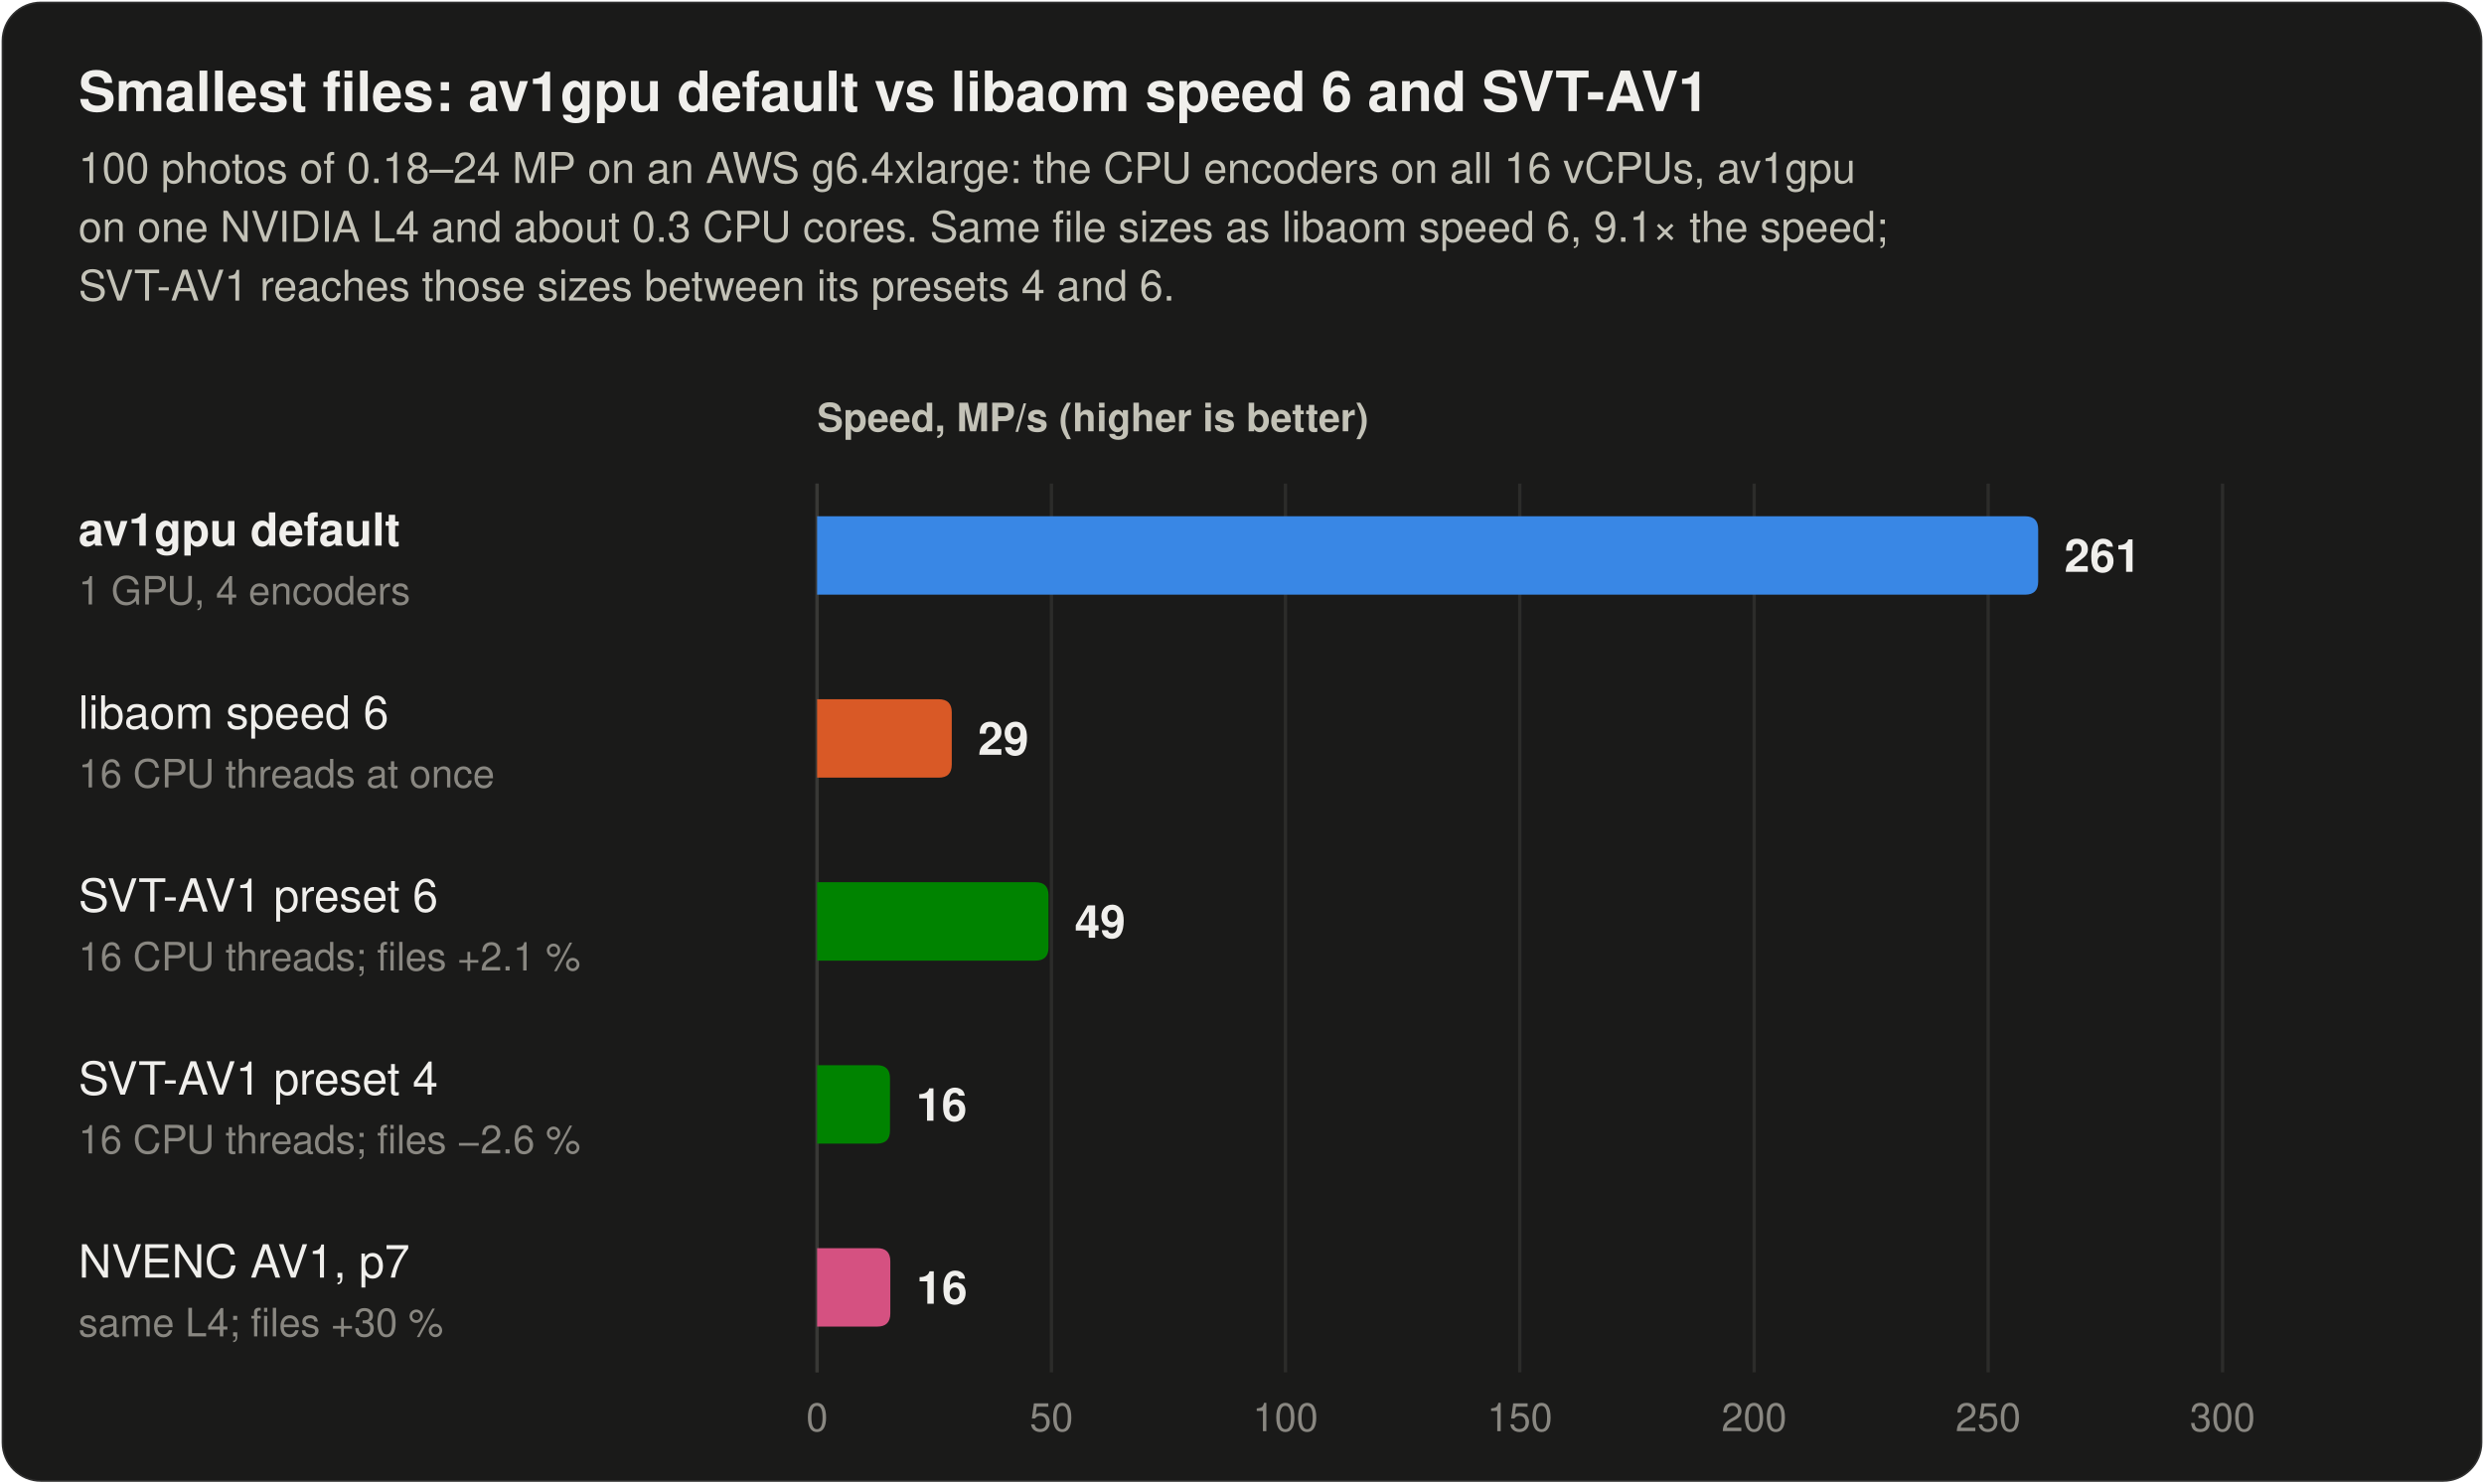
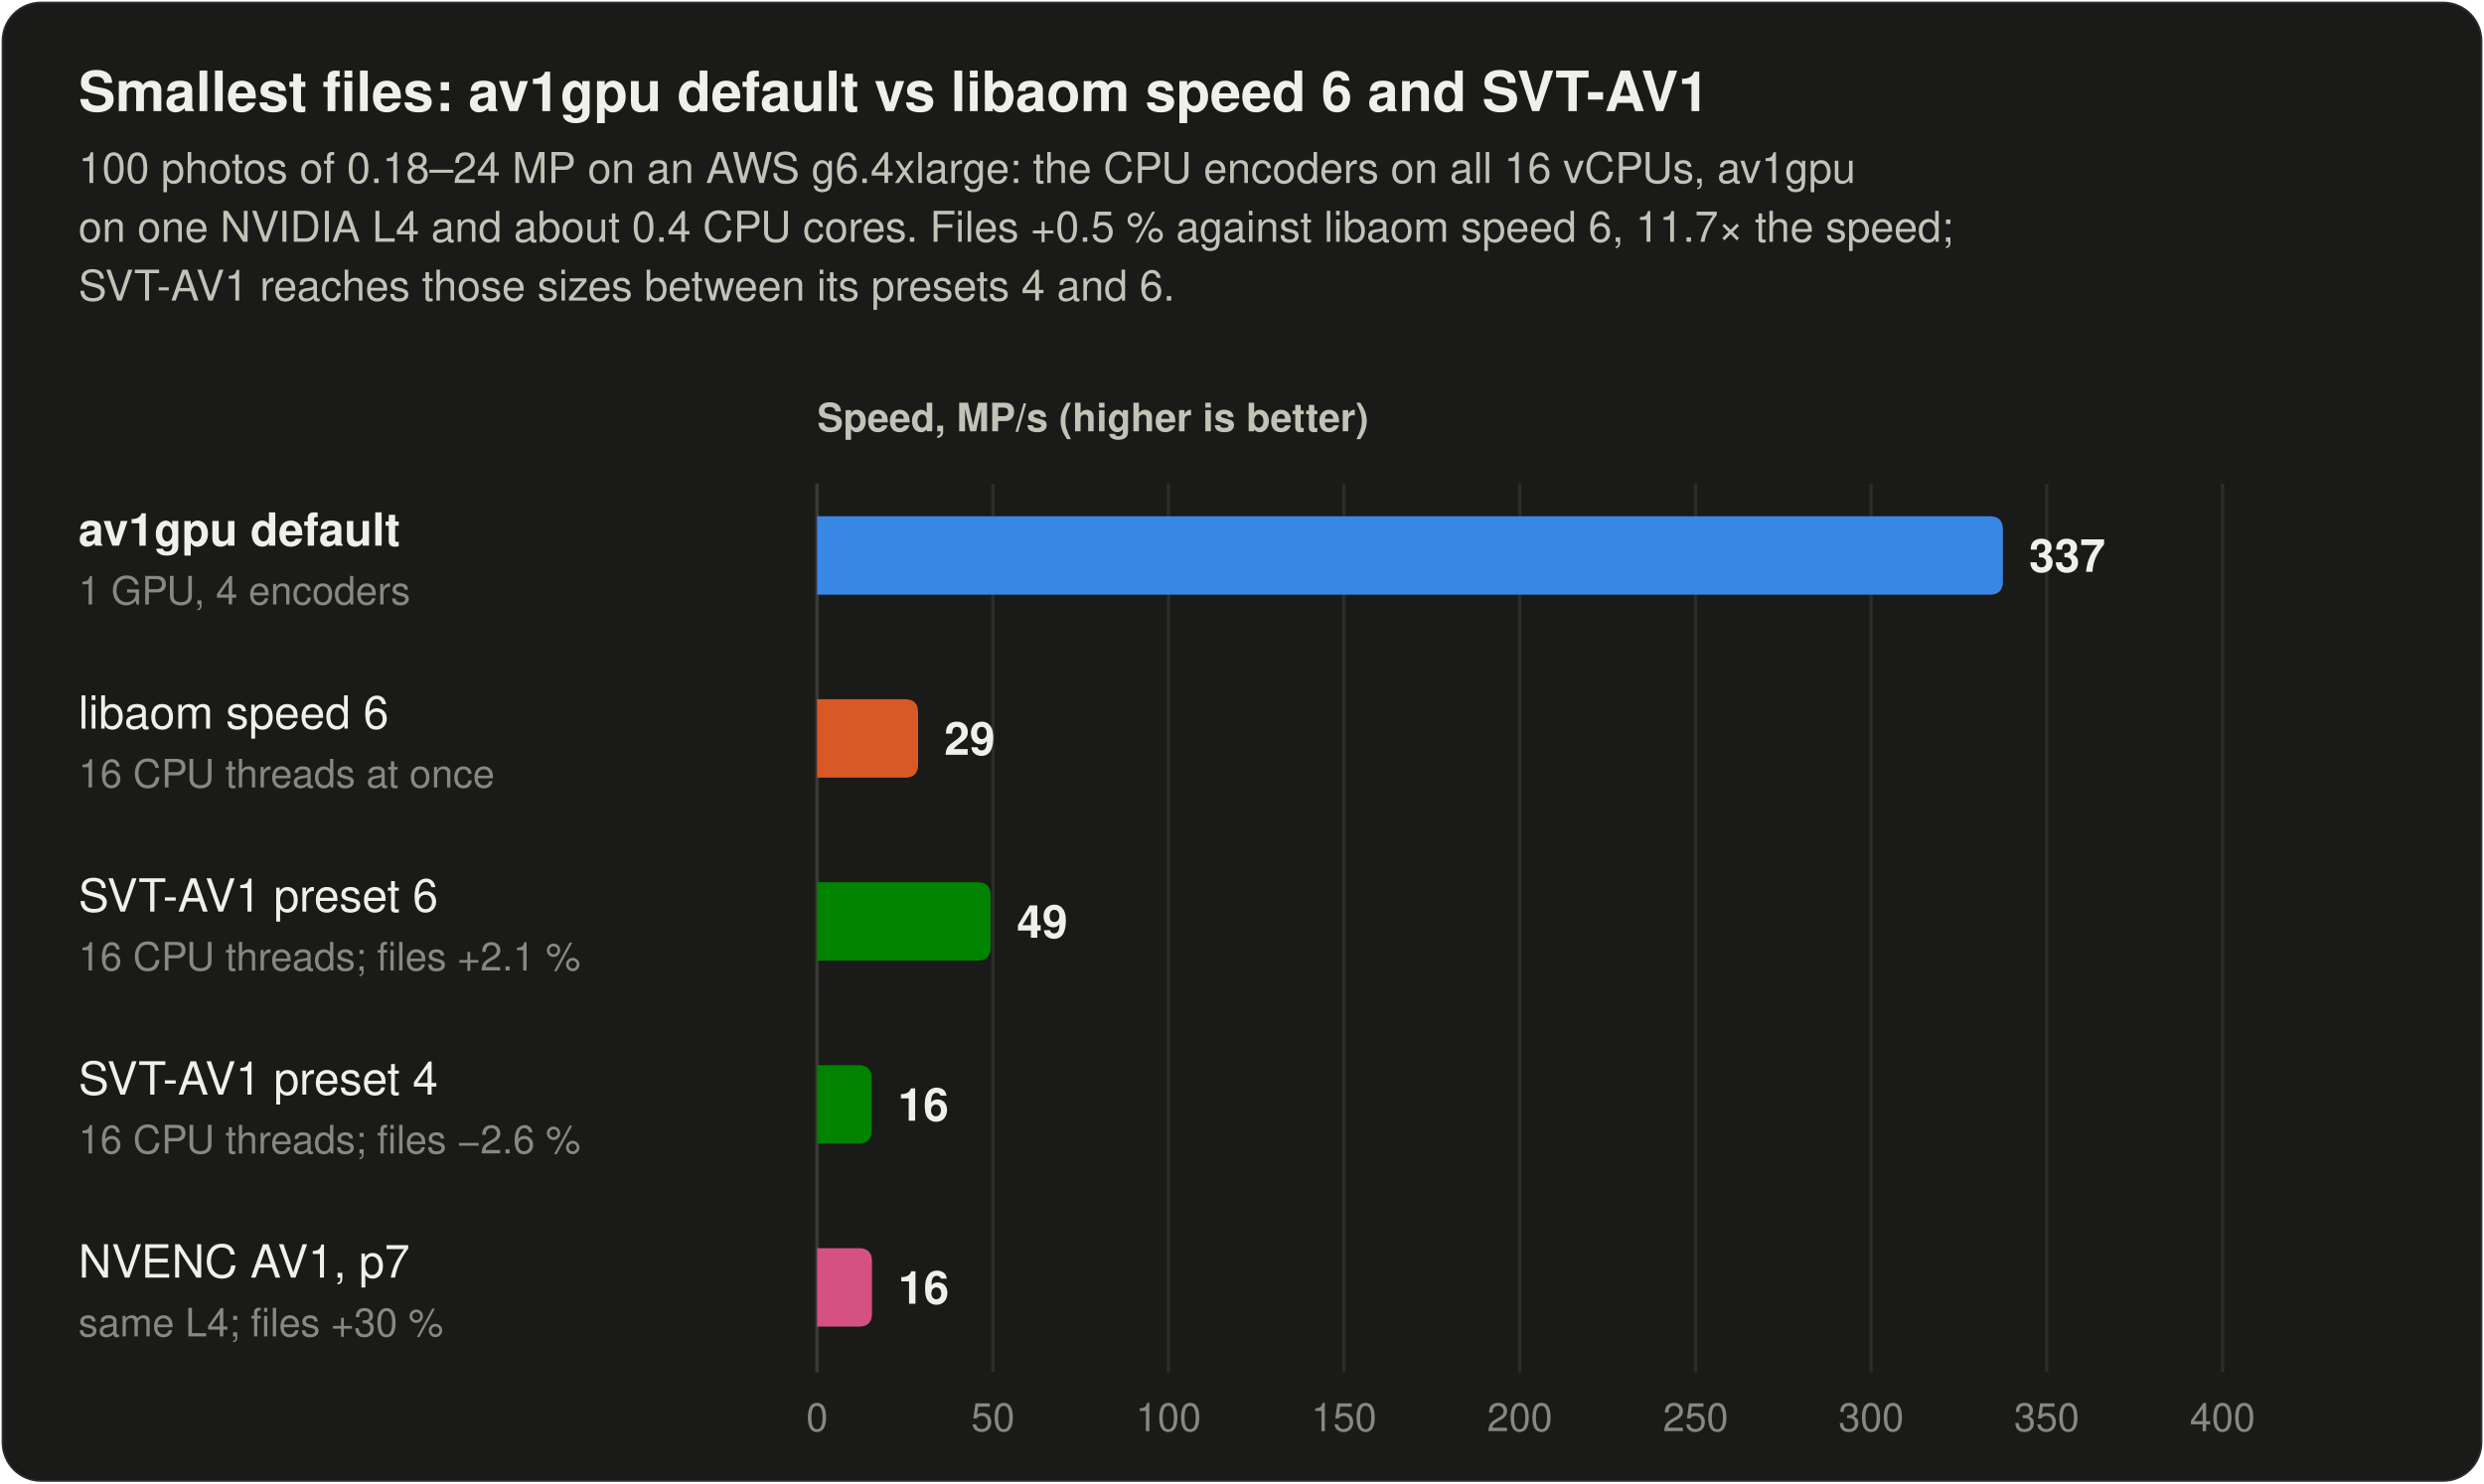
<svg xmlns="http://www.w3.org/2000/svg" width="760" height="454" viewBox="0 0 760 454" font-family="system-ui,-apple-system,'Segoe UI',Helvetica,Arial,sans-serif" role="img" aria-label="Smallest files: av1gpu default vs libaom speed 6 and SVT-AV1">
  <rect x="0.5" y="0.5" width="759" height="453" rx="12" fill="#1a1a19" stroke="rgba(255,255,255,0.10)" />
  <text x="24.0" y="34.0" font-size="17" fill="#f0efec" text-anchor="start" font-weight="600">Smallest files: av1gpu default vs libaom speed 6 and SVT-AV1</text>
  <text x="24.0" y="56.0" font-size="13" fill="#c3c2b7" text-anchor="start" font-weight="400">100 photos of 0.18–24 MP on an AWS g6.4xlarge: the CPU encoders on all 16 vCPUs, av1gpu</text>
-   <text x="24.0" y="74.0" font-size="13" fill="#c3c2b7" text-anchor="start" font-weight="400">on one NVIDIA L4 and about 0.3 CPU cores. Same file sizes as libaom speed 6, 9.1× the speed;</text>
+   <text x="24.0" y="74.0" font-size="13" fill="#c3c2b7" text-anchor="start" font-weight="400">on one NVIDIA L4 and about 0.4 CPU cores. Files +0.5 % against libaom speed 6, 11.7× the speed;</text>
  <text x="24.0" y="92.0" font-size="13" fill="#c3c2b7" text-anchor="start" font-weight="400">SVT-AV1 reaches those sizes between its presets 4 and 6.</text>
  <text x="250.0" y="132.0" font-size="12" fill="#c3c2b7" text-anchor="start" font-weight="600">Speed, MP/s  (higher is better)</text>
  <line x1="250.0" y1="148.0" x2="250.0" y2="420.0" stroke="#2c2c2a" stroke-width="1" />
  <text x="250.0" y="438.0" font-size="12" fill="#898781" text-anchor="middle" font-weight="400">0</text>
-   <line x1="321.7" y1="148.0" x2="321.7" y2="420.0" stroke="#2c2c2a" stroke-width="1" />
-   <text x="321.7" y="438.0" font-size="12" fill="#898781" text-anchor="middle" font-weight="400">50</text>
-   <line x1="393.3" y1="148.0" x2="393.3" y2="420.0" stroke="#2c2c2a" stroke-width="1" />
-   <text x="393.3" y="438.0" font-size="12" fill="#898781" text-anchor="middle" font-weight="400">100</text>
+   <line x1="303.8" y1="148.0" x2="303.8" y2="420.0" stroke="#2c2c2a" stroke-width="1" />
+   <text x="303.8" y="438.0" font-size="12" fill="#898781" text-anchor="middle" font-weight="400">50</text>
+   <line x1="357.5" y1="148.0" x2="357.5" y2="420.0" stroke="#2c2c2a" stroke-width="1" />
+   <text x="357.5" y="438.0" font-size="12" fill="#898781" text-anchor="middle" font-weight="400">100</text>
+   <line x1="411.2" y1="148.0" x2="411.2" y2="420.0" stroke="#2c2c2a" stroke-width="1" />
+   <text x="411.2" y="438.0" font-size="12" fill="#898781" text-anchor="middle" font-weight="400">150</text>
  <line x1="465.0" y1="148.0" x2="465.0" y2="420.0" stroke="#2c2c2a" stroke-width="1" />
-   <text x="465.0" y="438.0" font-size="12" fill="#898781" text-anchor="middle" font-weight="400">150</text>
-   <line x1="536.7" y1="148.0" x2="536.7" y2="420.0" stroke="#2c2c2a" stroke-width="1" />
-   <text x="536.7" y="438.0" font-size="12" fill="#898781" text-anchor="middle" font-weight="400">200</text>
-   <line x1="608.3" y1="148.0" x2="608.3" y2="420.0" stroke="#2c2c2a" stroke-width="1" />
-   <text x="608.3" y="438.0" font-size="12" fill="#898781" text-anchor="middle" font-weight="400">250</text>
+   <text x="465.0" y="438.0" font-size="12" fill="#898781" text-anchor="middle" font-weight="400">200</text>
+   <line x1="518.8" y1="148.0" x2="518.8" y2="420.0" stroke="#2c2c2a" stroke-width="1" />
+   <text x="518.8" y="438.0" font-size="12" fill="#898781" text-anchor="middle" font-weight="400">250</text>
+   <line x1="572.5" y1="148.0" x2="572.5" y2="420.0" stroke="#2c2c2a" stroke-width="1" />
+   <text x="572.5" y="438.0" font-size="12" fill="#898781" text-anchor="middle" font-weight="400">300</text>
+   <line x1="626.2" y1="148.0" x2="626.2" y2="420.0" stroke="#2c2c2a" stroke-width="1" />
+   <text x="626.2" y="438.0" font-size="12" fill="#898781" text-anchor="middle" font-weight="400">350</text>
  <line x1="680.0" y1="148.0" x2="680.0" y2="420.0" stroke="#2c2c2a" stroke-width="1" />
-   <text x="680.0" y="438.0" font-size="12" fill="#898781" text-anchor="middle" font-weight="400">300</text>
+   <text x="680.0" y="438.0" font-size="12" fill="#898781" text-anchor="middle" font-weight="400">400</text>
  <line x1="250.0" y1="148.0" x2="250.0" y2="420.0" stroke="#383835" stroke-width="1" />
  <text x="24.0" y="167.0" font-size="14" fill="#f0efec" text-anchor="start" font-weight="600">av1gpu default</text>
  <text x="24.0" y="185.0" font-size="12" fill="#898781" text-anchor="start" font-weight="400">1 GPU, 4 encoders</text>
-   <path d="M250.0,158.0 H619.6 Q623.6,158.0 623.6,162.0 V178.0 Q623.6,182.0 619.6,182.0 H250.0 Z" fill="#3987e5" />
-   <text x="631.6" y="175.0" font-size="14" fill="#f0efec" text-anchor="start" font-weight="600">261</text>
+   <path d="M250.0,158.0 H608.8 Q612.8,158.0 612.8,162.0 V178.0 Q612.8,182.0 608.8,182.0 H250.0 Z" fill="#3987e5" />
+   <text x="620.8" y="175.0" font-size="14" fill="#f0efec" text-anchor="start" font-weight="600">337</text>
  <text x="24.0" y="223.0" font-size="14" fill="#f0efec" text-anchor="start" font-weight="400">libaom speed 6</text>
  <text x="24.0" y="241.0" font-size="12" fill="#898781" text-anchor="start" font-weight="400">16 CPU threads at once</text>
-   <path d="M250.0,214.0 H287.2 Q291.2,214.0 291.2,218.0 V234.0 Q291.2,238.0 287.2,238.0 H250.0 Z" fill="#d95926" />
-   <text x="299.2" y="231.0" font-size="14" fill="#f0efec" text-anchor="start" font-weight="600">29</text>
+   <path d="M250.0,214.0 H276.9 Q280.9,214.0 280.9,218.0 V234.0 Q280.9,238.0 276.9,238.0 H250.0 Z" fill="#d95926" />
+   <text x="288.9" y="231.0" font-size="14" fill="#f0efec" text-anchor="start" font-weight="600">29</text>
  <text x="24.0" y="279.0" font-size="14" fill="#f0efec" text-anchor="start" font-weight="400">SVT-AV1 preset 6</text>
  <text x="24.0" y="297.0" font-size="12" fill="#898781" text-anchor="start" font-weight="400">16 CPU threads; files +2.1 %</text>
-   <path d="M250.0,270.0 H316.8 Q320.8,270.0 320.8,274.0 V290.0 Q320.8,294.0 316.8,294.0 H250.0 Z" fill="#008300" />
-   <text x="328.8" y="287.0" font-size="14" fill="#f0efec" text-anchor="start" font-weight="600">49</text>
+   <path d="M250.0,270.0 H299.1 Q303.1,270.0 303.1,274.0 V290.0 Q303.1,294.0 299.1,294.0 H250.0 Z" fill="#008300" />
+   <text x="311.1" y="287.0" font-size="14" fill="#f0efec" text-anchor="start" font-weight="600">49</text>
  <text x="24.0" y="335.0" font-size="14" fill="#f0efec" text-anchor="start" font-weight="400">SVT-AV1 preset 4</text>
  <text x="24.0" y="353.0" font-size="12" fill="#898781" text-anchor="start" font-weight="400">16 CPU threads; files −2.6 %</text>
-   <path d="M250.0,326.0 H268.3 Q272.3,326.0 272.3,330.0 V346.0 Q272.3,350.0 268.3,350.0 H250.0 Z" fill="#008300" />
-   <text x="280.3" y="343.0" font-size="14" fill="#f0efec" text-anchor="start" font-weight="600">16</text>
+   <path d="M250.0,326.0 H262.7 Q266.7,326.0 266.7,330.0 V346.0 Q266.7,350.0 262.7,350.0 H250.0 Z" fill="#008300" />
+   <text x="274.7" y="343.0" font-size="14" fill="#f0efec" text-anchor="start" font-weight="600">16</text>
  <text x="24.0" y="391.0" font-size="14" fill="#f0efec" text-anchor="start" font-weight="400">NVENC AV1, p7</text>
  <text x="24.0" y="409.0" font-size="12" fill="#898781" text-anchor="start" font-weight="400">same L4; files +30 %</text>
-   <path d="M250.0,382.0 H268.4 Q272.4,382.0 272.4,386.0 V402.0 Q272.4,406.0 268.4,406.0 H250.0 Z" fill="#d55181" />
-   <text x="280.4" y="399.0" font-size="14" fill="#f0efec" text-anchor="start" font-weight="600">16</text>
+   <path d="M250.0,382.0 H262.8 Q266.8,382.0 266.8,386.0 V402.0 Q266.8,406.0 262.8,406.0 H250.0 Z" fill="#d55181" />
+   <text x="274.8" y="399.0" font-size="14" fill="#f0efec" text-anchor="start" font-weight="600">16</text>
</svg>
